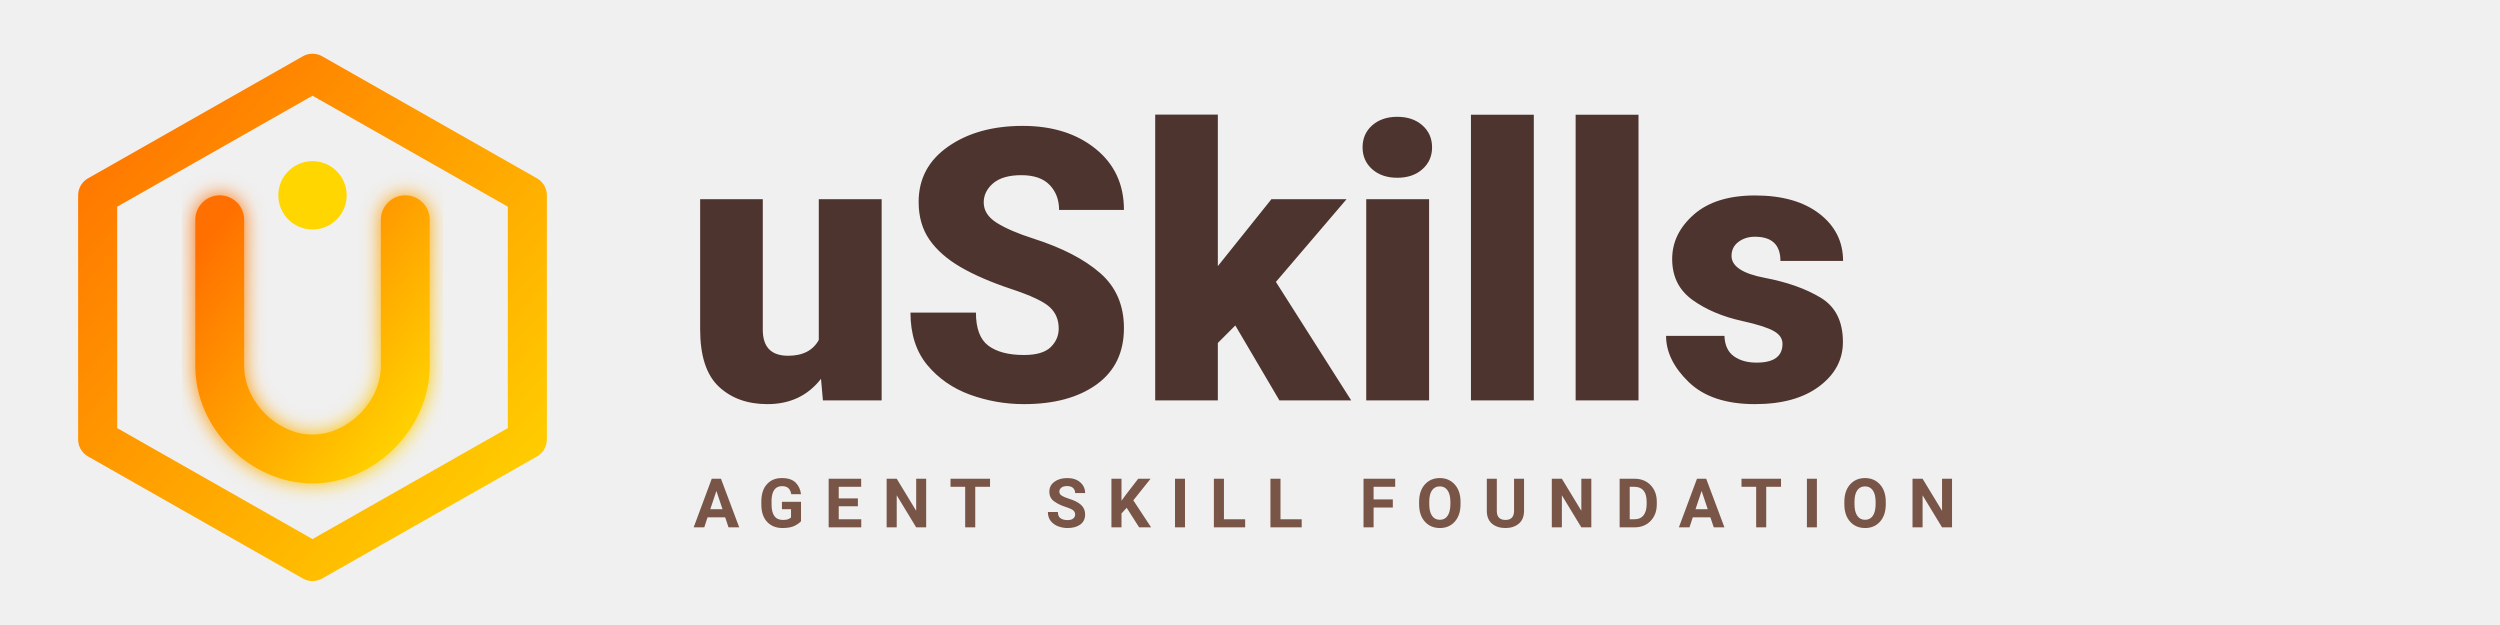
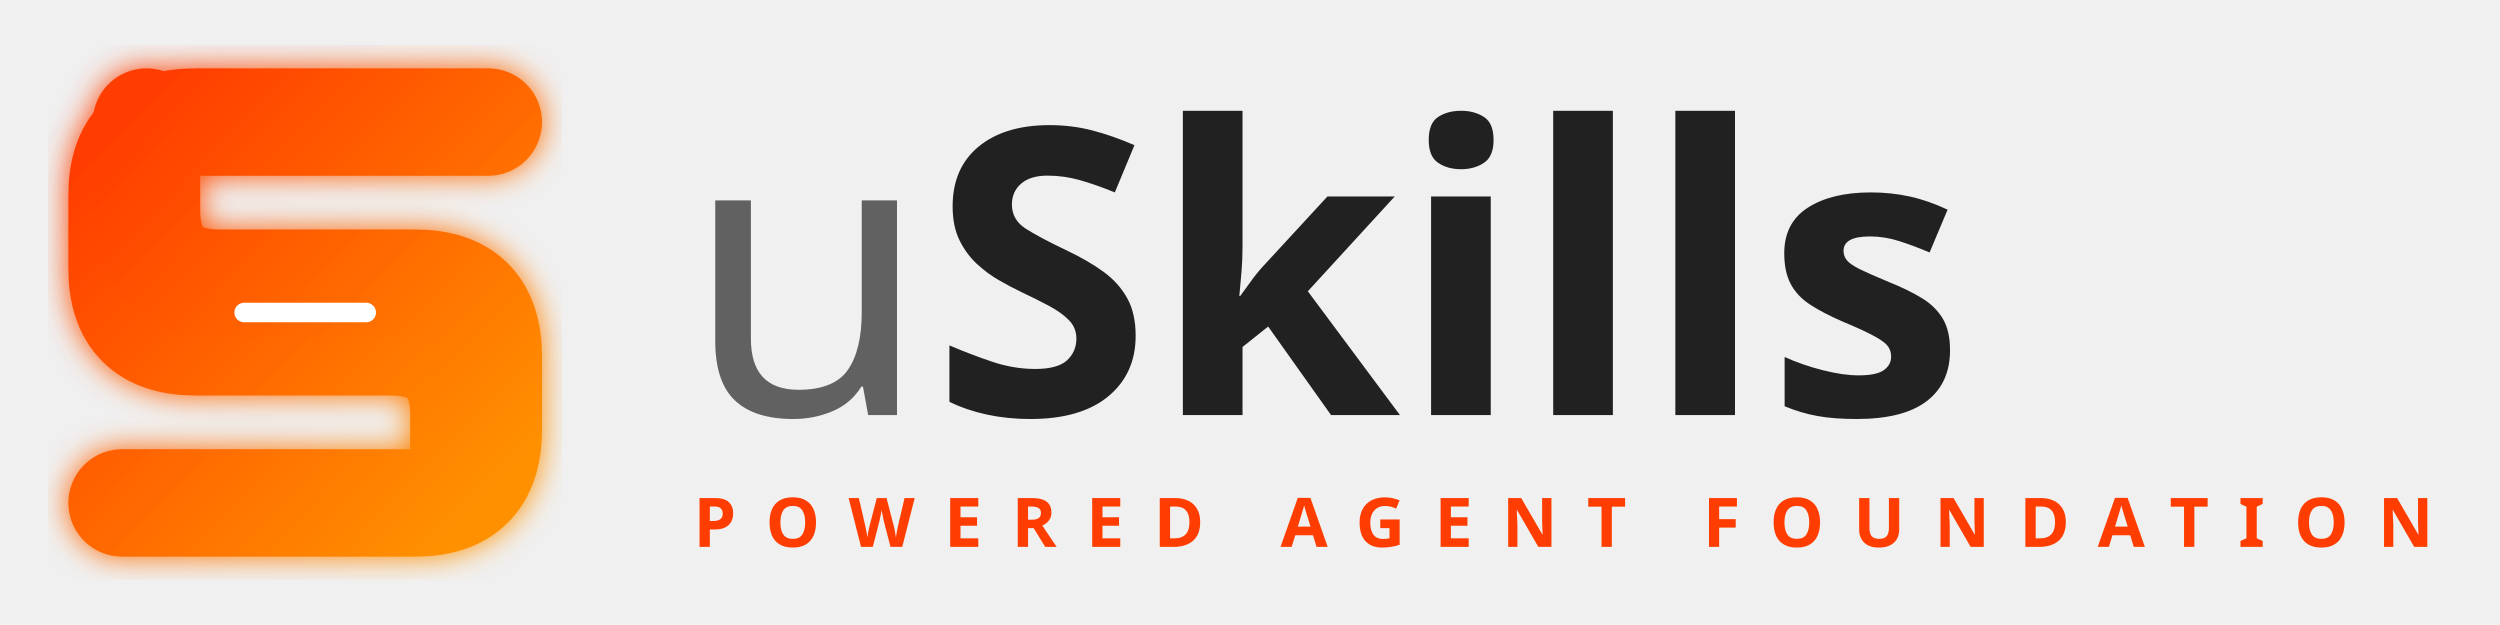
<svg xmlns="http://www.w3.org/2000/svg" width="512" height="128" viewBox="0 0 512 128">
  <defs>
-     <linearGradient id="warmGradient" x1="0%" y1="0%" x2="100%" y2="100%">
-       <stop offset="0%" style="stop-color:#FF6F00;stop-opacity:1" />
-       <stop offset="100%" style="stop-color:#FFD600;stop-opacity:1" />
+     <linearGradient id="strikeGradient" x1="0%" y1="0%" x2="100%" y2="100%">
+       <stop offset="0%" style="stop-color:#FF3D00;stop-opacity:1" />
+       <stop offset="100%" style="stop-color:#FF9100;stop-opacity:1" />
    </linearGradient>
-     <filter id="softGlow" x="-20%" y="-20%" width="140%" height="140%">
-       <feGaussianBlur stdDeviation="2" result="blur" />
+     <filter id="glow" x="-20%" y="-20%" width="140%" height="140%">
+       <feGaussianBlur stdDeviation="3" result="blur" />
      <feComposite in="SourceGraphic" in2="blur" operator="over" />
    </filter>
  </defs>
-   <path d="M64 15 L108 40 V90 L64 115 L20 90 V40 Z" fill="none" stroke="url(#warmGradient)" stroke-width="8" stroke-linejoin="round" />
-   <path d="M45 45 V75 C45 85 54 94 64 94 C74 94 83 85 83 75 V45" fill="none" stroke="url(#warmGradient)" stroke-width="10" stroke-linecap="round" stroke-linejoin="round" filter="url(#softGlow)" />
-   <circle cx="64" cy="40" r="7" fill="#FFD600" />
-   <text x="140" y="82" font-family="Segoe UI, Roboto, Helvetica, Arial, sans-serif" font-weight="800" font-size="78" fill="#4E342E">uSkills</text>
-   <text x="142" y="108" font-family="Segoe UI, Roboto, sans-serif" font-size="14" font-weight="600" fill="#795548" letter-spacing="4">AGENT SKILL FOUNDATION</text>
+   <g filter="url(#glow)">
+     <path d="M100 25 H40 C30 25 25 30 25 40 V55 C25 65 30 70 40 70 H80 C90 70 95 75 95 85 V100" fill="none" stroke="url(#strikeGradient)" stroke-width="22" stroke-linecap="round" />
+     <path d="M25 103 H85 C95 103 100 98 100 88 V73 C100 63 95 58 85 58 H45 C35 58 30 53 30 43 V25" fill="none" stroke="url(#strikeGradient)" stroke-width="22" stroke-linecap="round" />
+     <path d="M50 64 L75 64" stroke="#FFF" stroke-width="4" stroke-linecap="round" />
+   </g>
+   <text x="140" y="85" font-family="Segoe UI, Impact, Arial Black, sans-serif" font-weight="900" font-size="82" fill="#212121">
+     <tspan fill="#616161" font-weight="400">u</tspan>Skills
+   </text>
+   <text x="142" y="112" font-family="Verdana, sans-serif" font-size="14" font-weight="bold" fill="#FF3D00" letter-spacing="6">POWERED AGENT FOUNDATION</text>
</svg>
